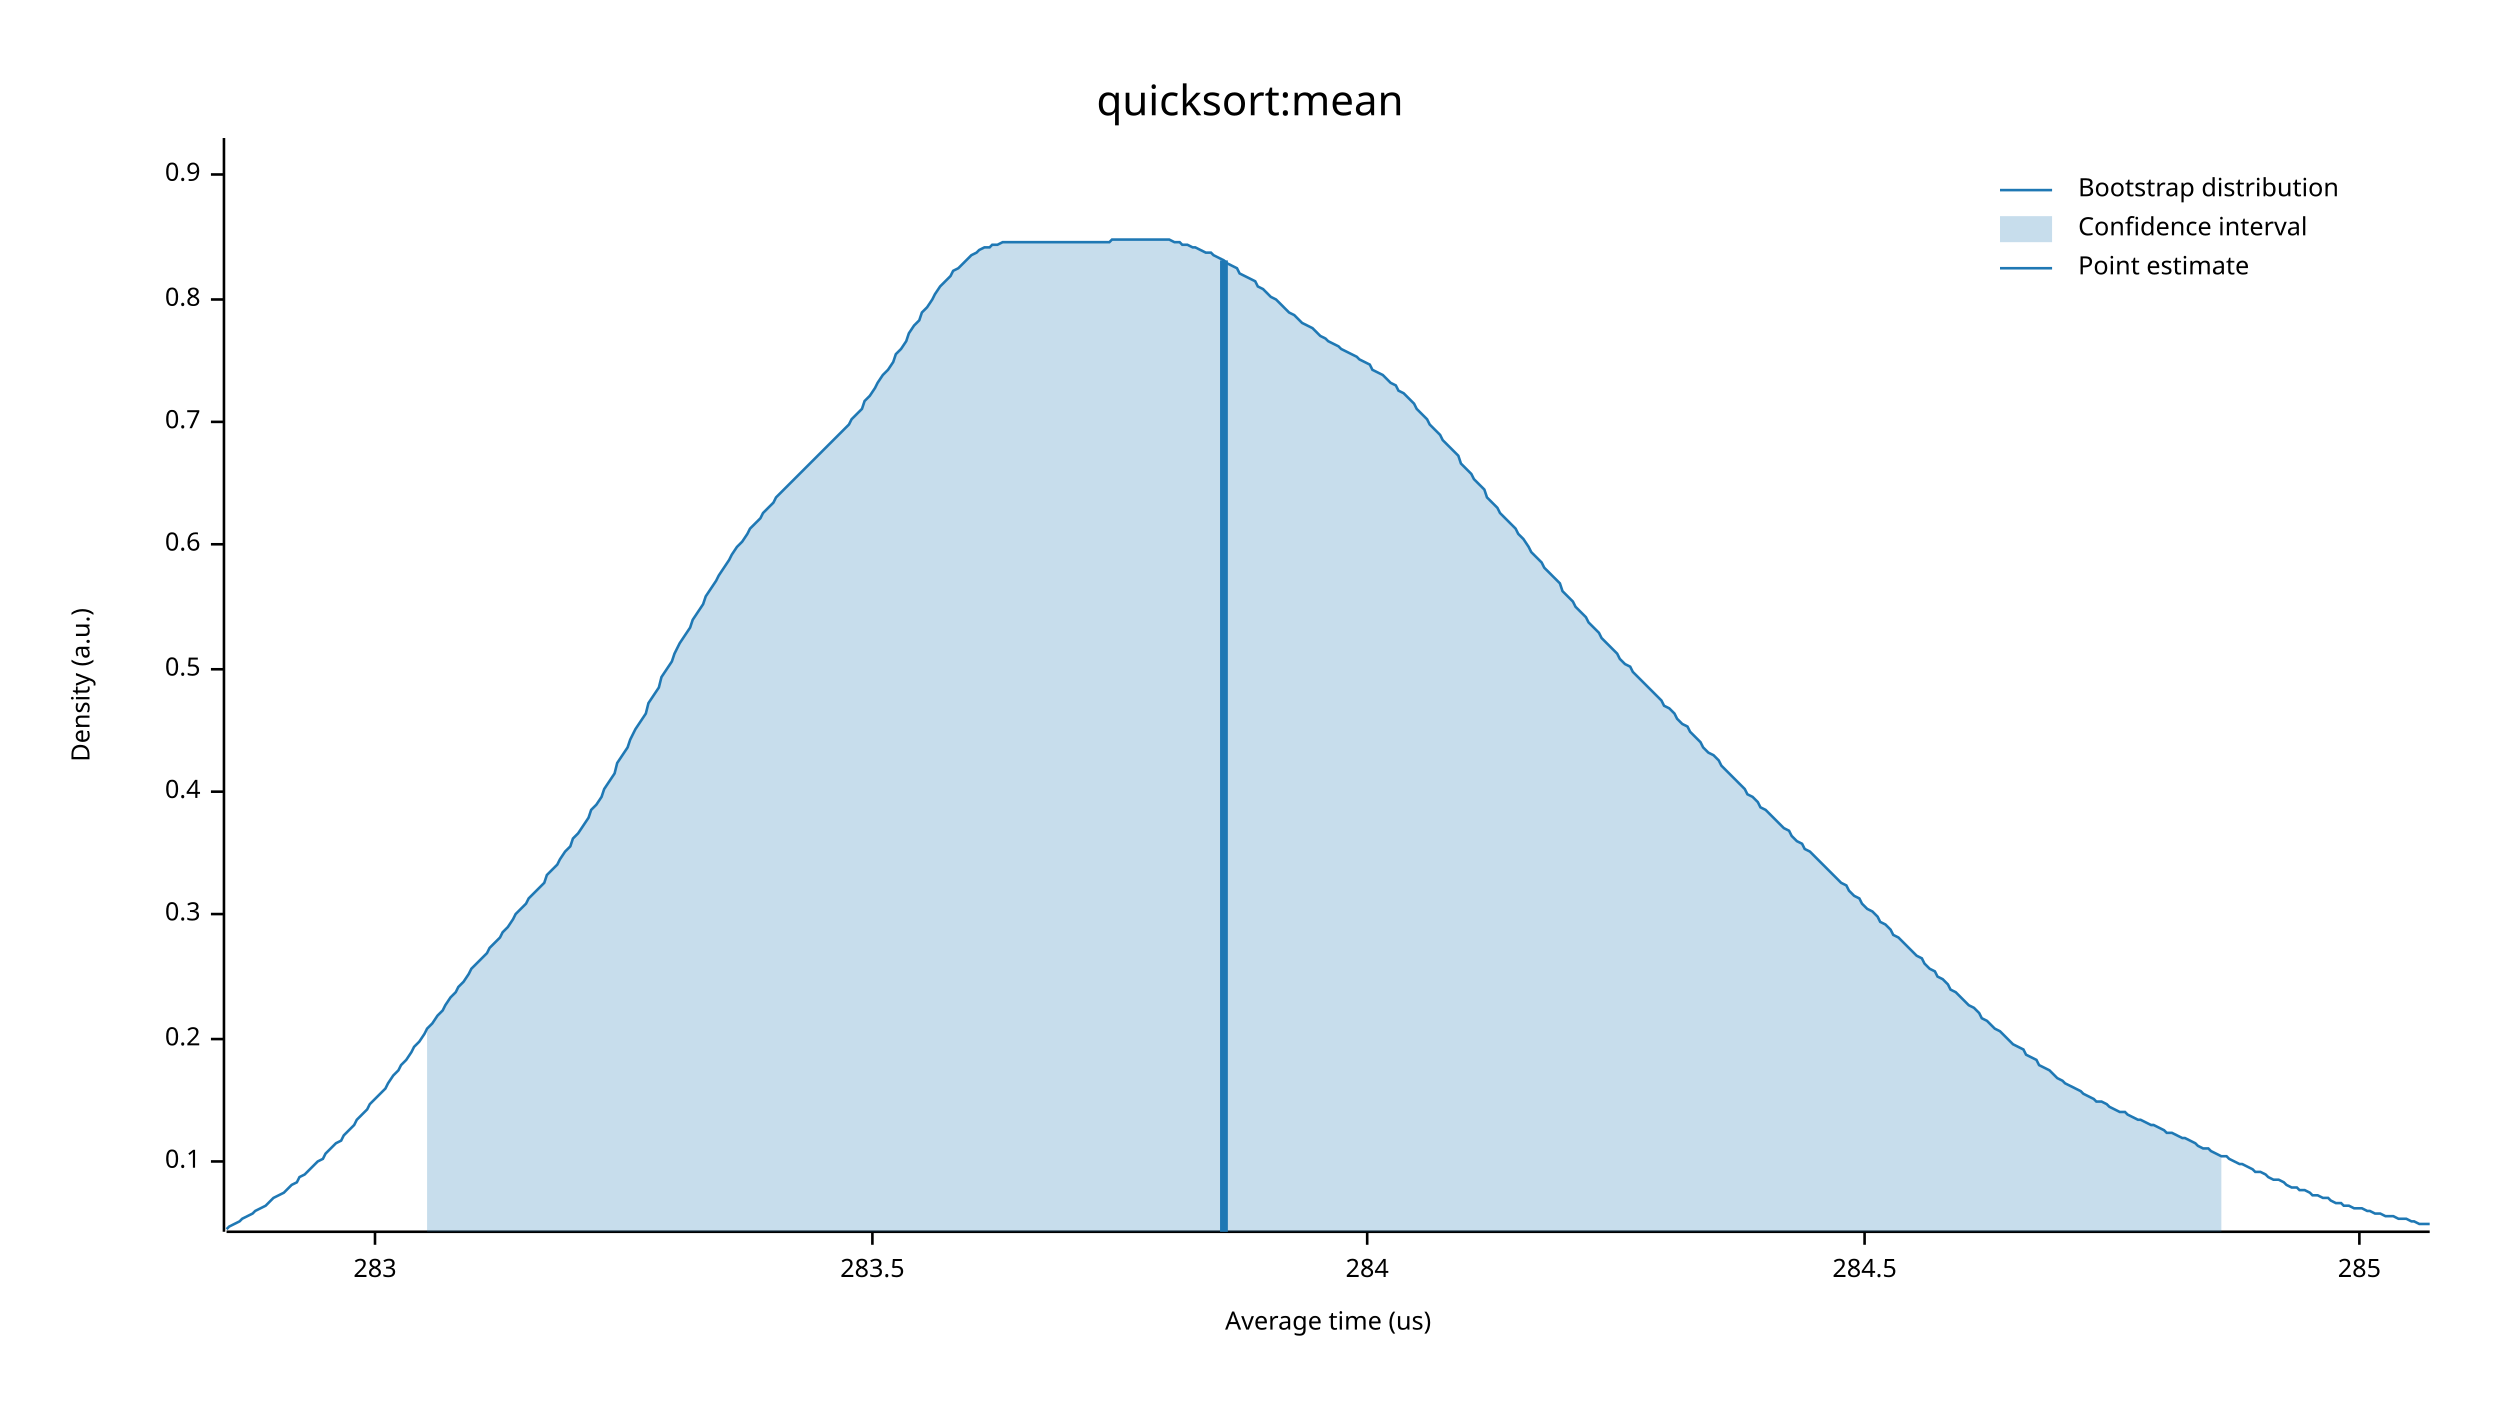
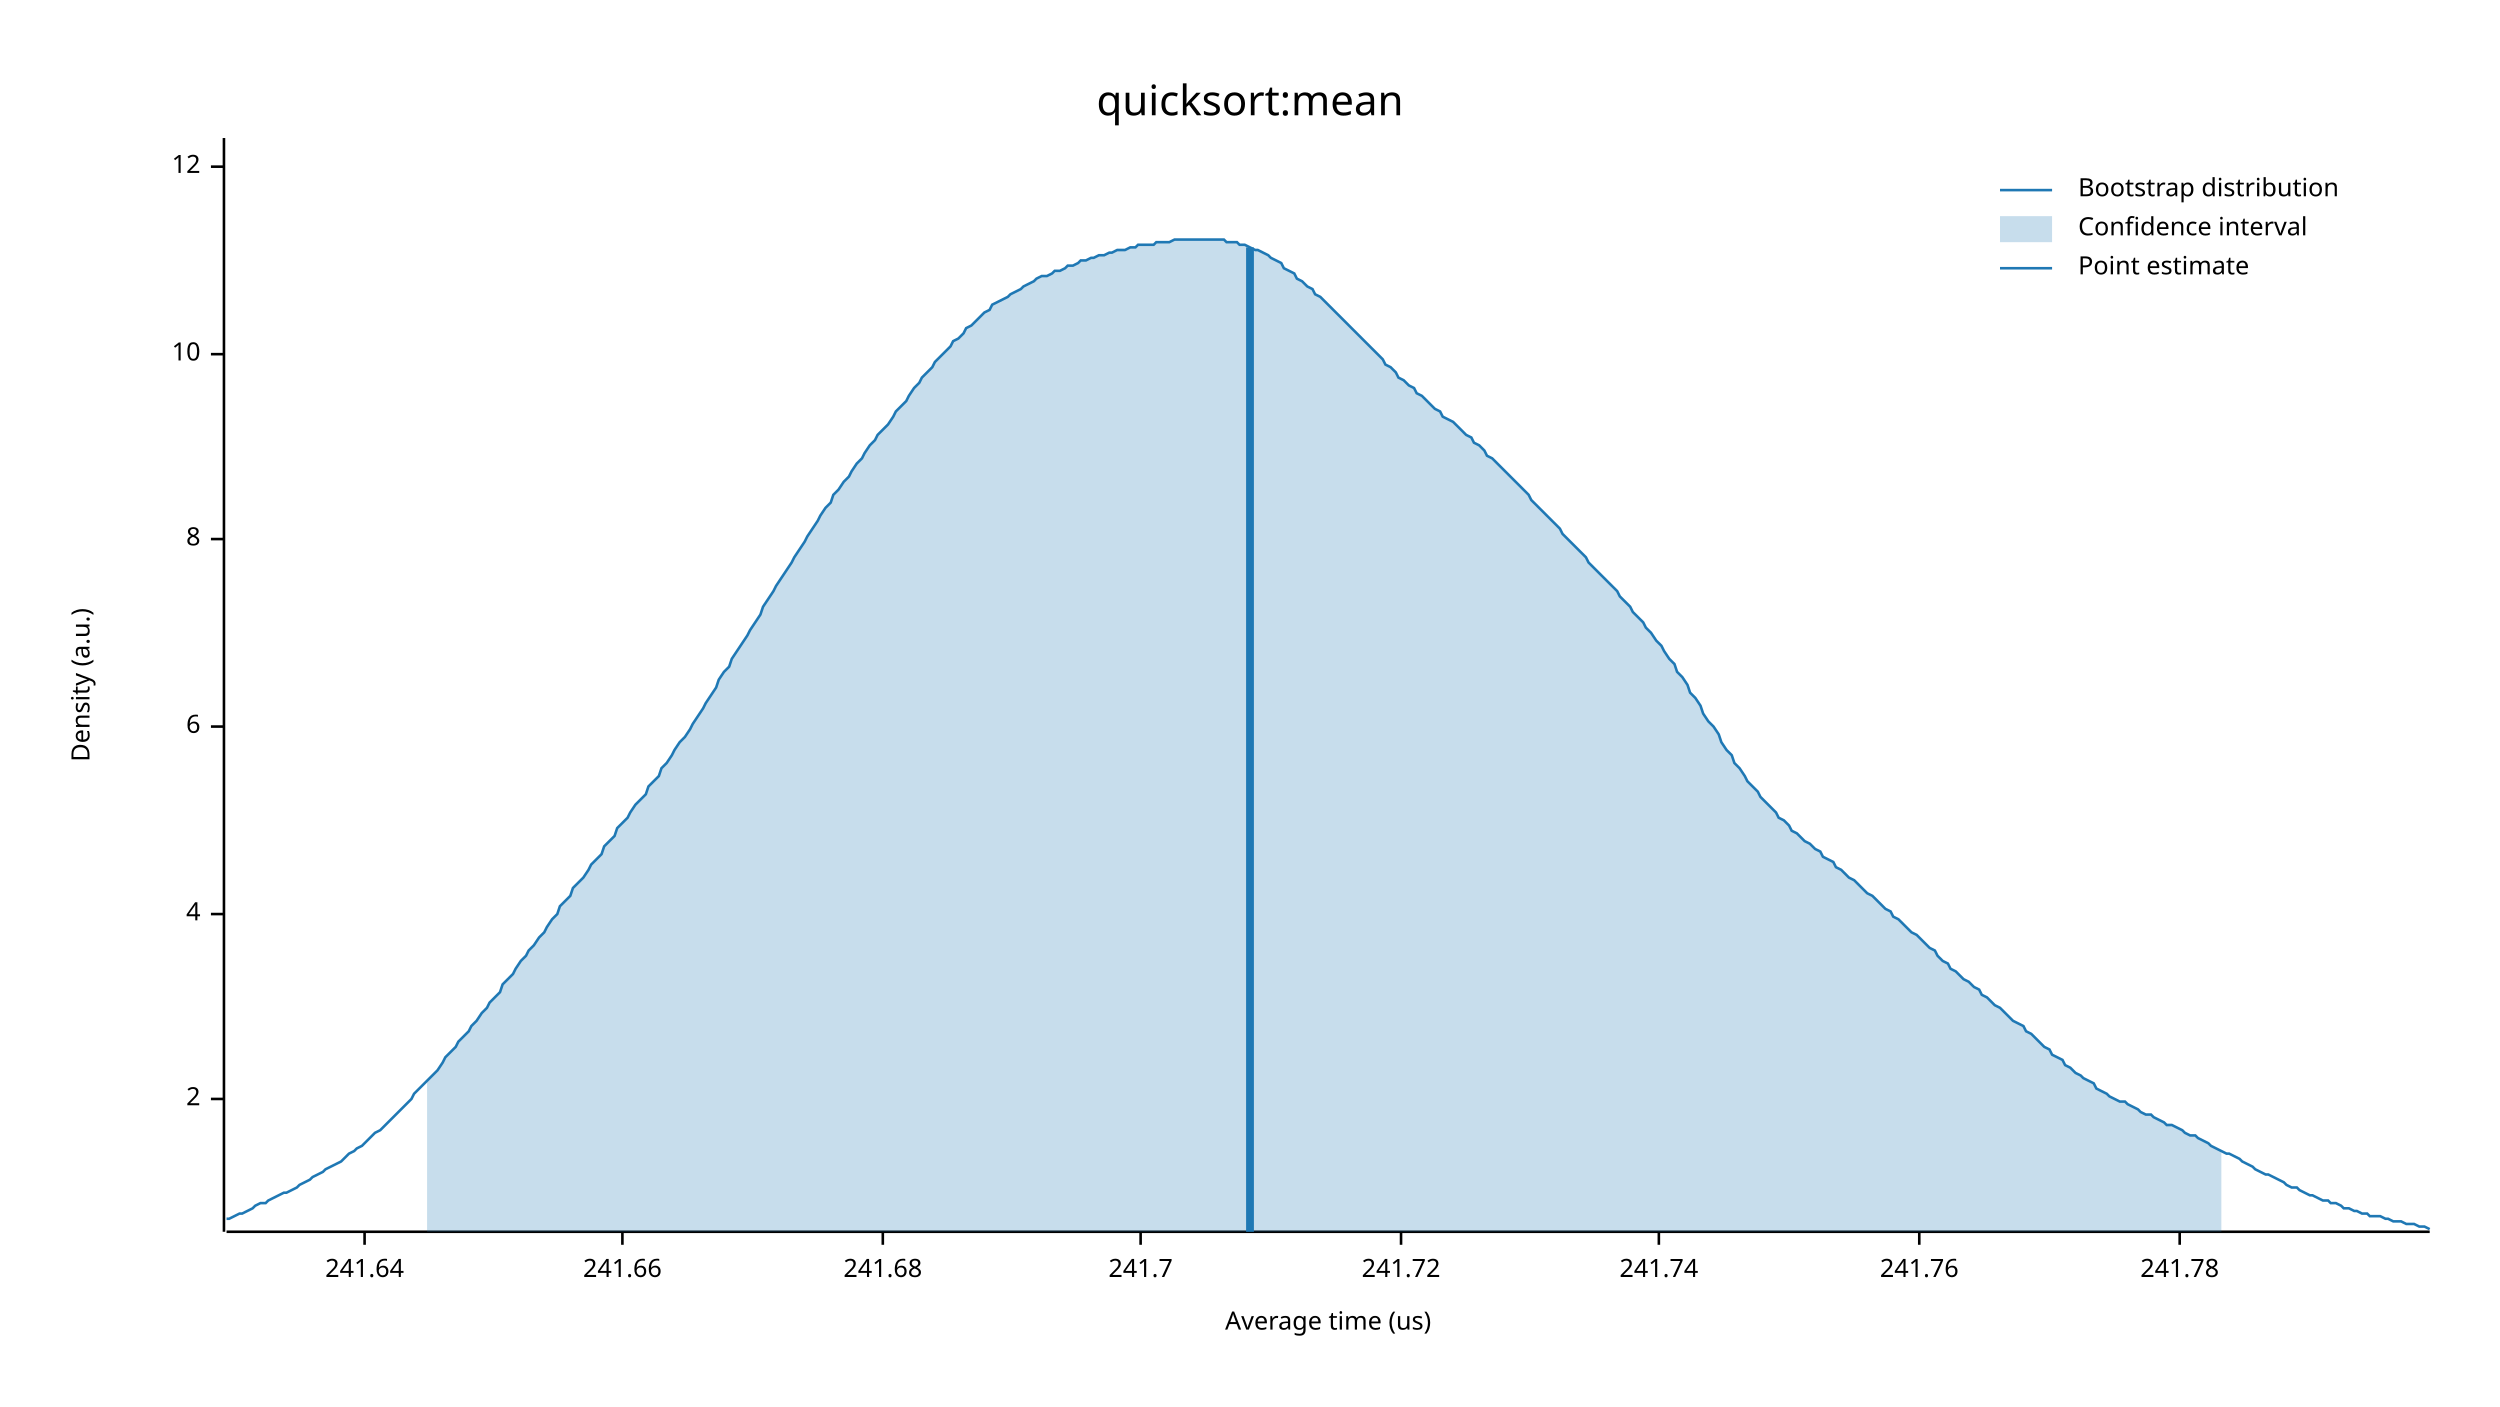
<svg xmlns="http://www.w3.org/2000/svg" width="960" height="540">
  <text x="480" y="32" dy="0.76em" text-anchor="middle" font-family="sans-serif" font-size="16.129" opacity="1" fill="#000000">
quicksort:mean
</text>
  <text x="27" y="263" dy="0.76em" text-anchor="middle" font-family="sans-serif" font-size="9.677" opacity="1" fill="#000000" transform="rotate(270, 27, 263)">
Density (a.u.)
</text>
  <text x="510" y="513" dy="-0.5ex" text-anchor="middle" font-family="sans-serif" font-size="9.677" opacity="1" fill="#000000">
Average time (us)
</text>
  <polyline fill="none" opacity="1" stroke="#000000" stroke-width="1" points="86,53 86,473 " />
-   <text x="77" y="446" dy="0.5ex" text-anchor="end" font-family="sans-serif" font-size="9.677" opacity="1" fill="#000000">
- 0.1
+   <text x="77" y="422" dy="0.5ex" text-anchor="end" font-family="sans-serif" font-size="9.677" opacity="1" fill="#000000">
+ 2
</text>
-   <polyline fill="none" opacity="1" stroke="#000000" stroke-width="1" points="81,446 86,446 " />
-   <text x="77" y="399" dy="0.5ex" text-anchor="end" font-family="sans-serif" font-size="9.677" opacity="1" fill="#000000">
- 0.2
- </text>
-   <polyline fill="none" opacity="1" stroke="#000000" stroke-width="1" points="81,399 86,399 " />
+   <polyline fill="none" opacity="1" stroke="#000000" stroke-width="1" points="81,422 86,422 " />
  <text x="77" y="351" dy="0.5ex" text-anchor="end" font-family="sans-serif" font-size="9.677" opacity="1" fill="#000000">
- 0.3
+ 4
</text>
  <polyline fill="none" opacity="1" stroke="#000000" stroke-width="1" points="81,351 86,351 " />
-   <text x="77" y="304" dy="0.5ex" text-anchor="end" font-family="sans-serif" font-size="9.677" opacity="1" fill="#000000">
- 0.4
+   <text x="77" y="279" dy="0.5ex" text-anchor="end" font-family="sans-serif" font-size="9.677" opacity="1" fill="#000000">
+ 6
</text>
-   <polyline fill="none" opacity="1" stroke="#000000" stroke-width="1" points="81,304 86,304 " />
-   <text x="77" y="257" dy="0.5ex" text-anchor="end" font-family="sans-serif" font-size="9.677" opacity="1" fill="#000000">
- 0.5
+   <polyline fill="none" opacity="1" stroke="#000000" stroke-width="1" points="81,279 86,279 " />
+   <text x="77" y="207" dy="0.5ex" text-anchor="end" font-family="sans-serif" font-size="9.677" opacity="1" fill="#000000">
+ 8
</text>
-   <polyline fill="none" opacity="1" stroke="#000000" stroke-width="1" points="81,257 86,257 " />
-   <text x="77" y="209" dy="0.5ex" text-anchor="end" font-family="sans-serif" font-size="9.677" opacity="1" fill="#000000">
- 0.6
+   <polyline fill="none" opacity="1" stroke="#000000" stroke-width="1" points="81,207 86,207 " />
+   <text x="77" y="136" dy="0.5ex" text-anchor="end" font-family="sans-serif" font-size="9.677" opacity="1" fill="#000000">
+ 10
</text>
-   <polyline fill="none" opacity="1" stroke="#000000" stroke-width="1" points="81,209 86,209 " />
-   <text x="77" y="162" dy="0.5ex" text-anchor="end" font-family="sans-serif" font-size="9.677" opacity="1" fill="#000000">
- 0.7
+   <polyline fill="none" opacity="1" stroke="#000000" stroke-width="1" points="81,136 86,136 " />
+   <text x="77" y="64" dy="0.5ex" text-anchor="end" font-family="sans-serif" font-size="9.677" opacity="1" fill="#000000">
+ 12
</text>
-   <polyline fill="none" opacity="1" stroke="#000000" stroke-width="1" points="81,162 86,162 " />
-   <text x="77" y="115" dy="0.5ex" text-anchor="end" font-family="sans-serif" font-size="9.677" opacity="1" fill="#000000">
- 0.8
+   <polyline fill="none" opacity="1" stroke="#000000" stroke-width="1" points="81,64 86,64 " />
+   <polyline fill="none" opacity="1" stroke="#000000" stroke-width="1" points="87,473 933,473 " />
+   <text x="140" y="483" dy="0.76em" text-anchor="middle" font-family="sans-serif" font-size="9.677" opacity="1" fill="#000000">
+ 241.64
</text>
-   <polyline fill="none" opacity="1" stroke="#000000" stroke-width="1" points="81,115 86,115 " />
-   <text x="77" y="67" dy="0.5ex" text-anchor="end" font-family="sans-serif" font-size="9.677" opacity="1" fill="#000000">
- 0.9
+   <polyline fill="none" opacity="1" stroke="#000000" stroke-width="1" points="140,473 140,478 " />
+   <text x="239" y="483" dy="0.76em" text-anchor="middle" font-family="sans-serif" font-size="9.677" opacity="1" fill="#000000">
+ 241.66
</text>
-   <polyline fill="none" opacity="1" stroke="#000000" stroke-width="1" points="81,67 86,67 " />
-   <polyline fill="none" opacity="1" stroke="#000000" stroke-width="1" points="87,473 933,473 " />
-   <text x="144" y="483" dy="0.76em" text-anchor="middle" font-family="sans-serif" font-size="9.677" opacity="1" fill="#000000">
- 283
+   <polyline fill="none" opacity="1" stroke="#000000" stroke-width="1" points="239,473 239,478 " />
+   <text x="339" y="483" dy="0.76em" text-anchor="middle" font-family="sans-serif" font-size="9.677" opacity="1" fill="#000000">
+ 241.68
</text>
-   <polyline fill="none" opacity="1" stroke="#000000" stroke-width="1" points="144,473 144,478 " />
-   <text x="335" y="483" dy="0.76em" text-anchor="middle" font-family="sans-serif" font-size="9.677" opacity="1" fill="#000000">
- 283.5
+   <polyline fill="none" opacity="1" stroke="#000000" stroke-width="1" points="339,473 339,478 " />
+   <text x="438" y="483" dy="0.76em" text-anchor="middle" font-family="sans-serif" font-size="9.677" opacity="1" fill="#000000">
+ 241.7
</text>
-   <polyline fill="none" opacity="1" stroke="#000000" stroke-width="1" points="335,473 335,478 " />
-   <text x="525" y="483" dy="0.76em" text-anchor="middle" font-family="sans-serif" font-size="9.677" opacity="1" fill="#000000">
- 284
+   <polyline fill="none" opacity="1" stroke="#000000" stroke-width="1" points="438,473 438,478 " />
+   <text x="538" y="483" dy="0.76em" text-anchor="middle" font-family="sans-serif" font-size="9.677" opacity="1" fill="#000000">
+ 241.72
</text>
-   <polyline fill="none" opacity="1" stroke="#000000" stroke-width="1" points="525,473 525,478 " />
-   <text x="716" y="483" dy="0.76em" text-anchor="middle" font-family="sans-serif" font-size="9.677" opacity="1" fill="#000000">
- 284.5
+   <polyline fill="none" opacity="1" stroke="#000000" stroke-width="1" points="538,473 538,478 " />
+   <text x="637" y="483" dy="0.76em" text-anchor="middle" font-family="sans-serif" font-size="9.677" opacity="1" fill="#000000">
+ 241.74
</text>
-   <polyline fill="none" opacity="1" stroke="#000000" stroke-width="1" points="716,473 716,478 " />
-   <text x="906" y="483" dy="0.76em" text-anchor="middle" font-family="sans-serif" font-size="9.677" opacity="1" fill="#000000">
- 285
+   <polyline fill="none" opacity="1" stroke="#000000" stroke-width="1" points="637,473 637,478 " />
+   <text x="737" y="483" dy="0.76em" text-anchor="middle" font-family="sans-serif" font-size="9.677" opacity="1" fill="#000000">
+ 241.76
</text>
-   <polyline fill="none" opacity="1" stroke="#000000" stroke-width="1" points="906,473 906,478 " />
-   <polyline fill="none" opacity="1" stroke="#1F78B4" stroke-width="1" points="87,472 88,471 90,470 92,469 93,468 95,467 97,466 98,465 100,464 102,463 103,462 105,460 107,459 109,458 110,457 112,455 114,454 115,452 117,451 119,449 120,448 122,446 124,445 125,443 127,441 129,439 131,438 132,436 134,434 136,432 137,430 139,428 141,426 142,424 144,422 146,420 148,418 149,416 151,413 153,411 154,409 156,407 158,404 159,402 161,400 163,397 164,395 166,393 168,390 170,388 171,386 173,383 175,381 176,379 178,377 180,374 181,372 183,370 185,368 187,366 188,364 190,362 192,360 193,358 195,356 197,353 198,351 200,349 202,347 203,345 205,343 207,341 209,339 210,336 212,334 214,332 215,330 217,327 219,325 220,322 222,320 224,317 226,314 227,311 229,309 231,306 232,303 234,300 236,297 237,293 239,290 241,287 242,284 244,280 246,277 248,274 249,270 251,267 253,264 254,260 256,257 258,254 259,251 261,247 263,244 265,241 266,238 268,235 270,232 271,229 273,226 275,223 276,221 278,218 280,215 281,213 283,210 285,208 287,205 288,203 290,201 292,199 293,197 295,195 297,193 298,191 300,189 302,187 304,185 305,184 307,182 309,180 310,179 312,177 314,175 315,174 317,172 319,170 320,169 322,167 324,165 326,163 327,161 329,159 331,157 332,154 334,152 336,149 337,147 339,144 341,142 343,139 344,136 346,134 348,131 349,128 351,125 353,123 354,120 356,118 358,115 359,113 361,110 363,108 365,106 366,104 368,103 370,101 371,100 373,98 375,97 376,96 378,95 380,95 381,94 383,94 385,93 387,93 388,93 390,93 392,93 393,93 395,93 397,93 398,93 400,93 402,93 404,93 405,93 407,93 409,93 410,93 412,93 414,93 415,93 417,93 419,93 420,93 422,93 424,93 426,93 427,92 429,92 431,92 432,92 434,92 436,92 437,92 439,92 441,92 443,92 444,92 446,92 448,92 449,92 451,93 453,93 454,94 456,94 458,95 459,95 461,96 463,97 465,97 466,98 468,99 470,100 471,101 473,102 475,103 476,105 478,106 480,107 482,108 483,110 485,111 487,113 488,114 490,115 492,117 493,118 495,120 497,121 498,122 500,124 502,125 504,126 505,127 507,129 509,130 510,131 512,132 514,133 515,134 517,135 519,136 521,137 522,138 524,139 526,140 527,142 529,143 531,144 532,145 534,147 536,148 537,150 539,151 541,153 543,155 544,157 546,159 548,161 549,163 551,165 553,167 554,169 556,171 558,173 560,175 561,178 563,180 565,182 566,184 568,186 570,188 571,191 573,193 575,195 576,197 578,199 580,201 582,203 583,205 585,207 587,210 588,212 590,214 592,216 593,218 595,220 597,222 599,224 600,227 602,229 604,231 605,233 607,235 609,237 610,239 612,241 614,243 615,245 617,247 619,249 621,251 622,253 624,255 626,256 627,258 629,260 631,262 632,263 634,265 636,267 638,269 639,271 641,272 643,274 644,276 646,278 648,279 649,281 651,283 653,285 654,287 656,289 658,290 660,292 661,294 663,296 665,298 666,299 668,301 670,303 671,305 673,306 675,308 676,310 678,311 680,313 682,315 683,316 685,318 687,319 688,321 690,323 692,324 693,326 695,327 697,329 699,331 700,332 702,334 704,336 705,337 707,339 709,340 710,342 712,344 714,345 715,347 717,349 719,350 721,352 722,354 724,355 726,357 727,359 729,360 731,362 732,363 734,365 736,367 738,368 739,370 741,372 743,373 744,375 746,376 748,378 749,380 751,381 753,383 754,384 756,386 758,387 760,389 761,391 763,392 765,394 766,395 768,396 770,398 771,399 773,401 775,402 777,403 778,405 780,406 782,407 783,409 785,410 787,411 788,412 790,414 792,415 793,416 795,417 797,418 799,419 800,420 802,421 804,422 805,423 807,423 809,424 810,425 812,426 814,427 816,427 817,428 819,429 821,430 822,430 824,431 826,432 827,432 829,433 831,434 832,435 834,435 836,436 838,437 839,437 841,438 843,439 844,440 846,441 848,441 849,442 851,443 853,444 855,444 856,445 858,446 860,447 861,447 863,448 865,449 866,450 868,450 870,451 871,452 873,453 875,453 877,454 878,455 880,456 882,456 883,457 885,457 887,458 888,459 890,459 892,460 894,460 895,461 897,462 899,462 900,463 902,463 904,464 905,464 907,464 909,465 910,465 912,466 914,466 916,467 917,467 919,467 921,468 922,468 924,468 926,469 927,469 929,470 931,470 933,470 " />
-   <polygon opacity="0.25" fill="#1F78B4" points="164,395 166,393 168,390 170,388 171,386 173,383 175,381 176,379 178,377 180,374 181,372 183,370 185,368 187,366 188,364 190,362 192,360 193,358 195,356 197,353 198,351 200,349 202,347 203,345 205,343 207,341 209,339 210,336 212,334 214,332 215,330 217,327 219,325 220,322 222,320 224,317 226,314 227,311 229,309 231,306 232,303 234,300 236,297 237,293 239,290 241,287 242,284 244,280 246,277 248,274 249,270 251,267 253,264 254,260 256,257 258,254 259,251 261,247 263,244 265,241 266,238 268,235 270,232 271,229 273,226 275,223 276,221 278,218 280,215 281,213 283,210 285,208 287,205 288,203 290,201 292,199 293,197 295,195 297,193 298,191 300,189 302,187 304,185 305,184 307,182 309,180 310,179 312,177 314,175 315,174 317,172 319,170 320,169 322,167 324,165 326,163 327,161 329,159 331,157 332,154 334,152 336,149 337,147 339,144 341,142 343,139 344,136 346,134 348,131 349,128 351,125 353,123 354,120 356,118 358,115 359,113 361,110 363,108 365,106 366,104 368,103 370,101 371,100 373,98 375,97 376,96 378,95 380,95 381,94 383,94 385,93 387,93 388,93 390,93 392,93 393,93 395,93 397,93 398,93 400,93 402,93 404,93 405,93 407,93 409,93 410,93 412,93 414,93 415,93 417,93 419,93 420,93 422,93 424,93 426,93 427,92 429,92 431,92 432,92 434,92 436,92 437,92 439,92 441,92 443,92 444,92 446,92 448,92 449,92 451,93 453,93 454,94 456,94 458,95 459,95 461,96 463,97 465,97 466,98 468,99 470,100 471,101 473,102 475,103 476,105 478,106 480,107 482,108 483,110 485,111 487,113 488,114 490,115 492,117 493,118 495,120 497,121 498,122 500,124 502,125 504,126 505,127 507,129 509,130 510,131 512,132 514,133 515,134 517,135 519,136 521,137 522,138 524,139 526,140 527,142 529,143 531,144 532,145 534,147 536,148 537,150 539,151 541,153 543,155 544,157 546,159 548,161 549,163 551,165 553,167 554,169 556,171 558,173 560,175 561,178 563,180 565,182 566,184 568,186 570,188 571,191 573,193 575,195 576,197 578,199 580,201 582,203 583,205 585,207 587,210 588,212 590,214 592,216 593,218 595,220 597,222 599,224 600,227 602,229 604,231 605,233 607,235 609,237 610,239 612,241 614,243 615,245 617,247 619,249 621,251 622,253 624,255 626,256 627,258 629,260 631,262 632,263 634,265 636,267 638,269 639,271 641,272 643,274 644,276 646,278 648,279 649,281 651,283 653,285 654,287 656,289 658,290 660,292 661,294 663,296 665,298 666,299 668,301 670,303 671,305 673,306 675,308 676,310 678,311 680,313 682,315 683,316 685,318 687,319 688,321 690,323 692,324 693,326 695,327 697,329 699,331 700,332 702,334 704,336 705,337 707,339 709,340 710,342 712,344 714,345 715,347 717,349 719,350 721,352 722,354 724,355 726,357 727,359 729,360 731,362 732,363 734,365 736,367 738,368 739,370 741,372 743,373 744,375 746,376 748,378 749,380 751,381 753,383 754,384 756,386 758,387 760,389 761,391 763,392 765,394 766,395 768,396 770,398 771,399 773,401 775,402 777,403 778,405 780,406 782,407 783,409 785,410 787,411 788,412 790,414 792,415 793,416 795,417 797,418 799,419 800,420 802,421 804,422 805,423 807,423 809,424 810,425 812,426 814,427 816,427 817,428 819,429 821,430 822,430 824,431 826,432 827,432 829,433 831,434 832,435 834,435 836,436 838,437 839,437 841,438 843,439 844,440 846,441 848,441 849,442 851,443 853,444 853,473 164,473 " />
-   <polyline fill="none" opacity="1" stroke="#1F78B4" stroke-width="3" points="470,473 470,100 " />
+   <polyline fill="none" opacity="1" stroke="#000000" stroke-width="1" points="737,473 737,478 " />
+   <text x="837" y="483" dy="0.76em" text-anchor="middle" font-family="sans-serif" font-size="9.677" opacity="1" fill="#000000">
+ 241.78
+ </text>
+   <polyline fill="none" opacity="1" stroke="#000000" stroke-width="1" points="837,473 837,478 " />
+   <polyline fill="none" opacity="1" stroke="#1F78B4" stroke-width="1" points="87,468 88,468 90,467 92,466 93,466 95,465 97,464 98,463 100,462 102,462 103,461 105,460 107,459 109,458 110,458 112,457 114,456 115,455 117,454 119,453 120,452 122,451 124,450 125,449 127,448 129,447 131,446 132,445 134,443 136,442 137,441 139,440 141,438 142,437 144,435 146,434 148,432 149,431 151,429 153,427 154,426 156,424 158,422 159,420 161,418 163,416 164,415 166,413 168,411 170,408 171,406 173,404 175,402 176,400 178,398 180,396 181,394 183,392 185,389 187,387 188,385 190,383 192,381 193,378 195,376 197,374 198,372 200,369 202,367 203,365 205,363 207,360 209,358 210,356 212,353 214,351 215,348 217,346 219,344 220,341 222,339 224,337 226,334 227,332 229,330 231,328 232,325 234,323 236,321 237,318 239,316 241,314 242,312 244,309 246,307 248,305 249,302 251,300 253,298 254,295 256,293 258,290 259,288 261,285 263,283 265,280 266,278 268,275 270,272 271,270 273,267 275,264 276,261 278,258 280,256 281,253 283,250 285,247 287,244 288,242 290,239 292,236 293,233 295,230 297,227 298,225 300,222 302,219 304,216 305,214 307,211 309,208 310,206 312,203 314,200 315,198 317,195 319,193 320,190 322,188 324,185 326,183 327,181 329,178 331,176 332,174 334,171 336,169 337,167 339,165 341,163 343,160 344,158 346,156 348,154 349,152 351,149 353,147 354,145 356,143 358,141 359,139 361,137 363,135 365,133 366,131 368,130 370,128 371,126 373,125 375,123 376,122 378,120 380,119 381,117 383,116 385,115 387,114 388,113 390,112 392,111 393,110 395,109 397,108 398,107 400,106 402,106 404,105 405,104 407,104 409,103 410,102 412,102 414,101 415,100 417,100 419,99 420,99 422,98 424,98 426,97 427,97 429,96 431,96 432,96 434,95 436,95 437,94 439,94 441,94 443,94 444,93 446,93 448,93 449,93 451,92 453,92 454,92 456,92 458,92 459,92 461,92 463,92 465,92 466,92 468,92 470,92 471,93 473,93 475,93 476,94 478,94 480,95 482,96 483,96 485,97 487,98 488,99 490,100 492,101 493,103 495,104 497,105 498,107 500,108 502,110 504,111 505,113 507,114 509,116 510,117 512,119 514,121 515,122 517,124 519,126 521,128 522,129 524,131 526,133 527,134 529,136 531,138 532,140 534,141 536,143 537,145 539,146 541,148 543,149 544,151 546,152 548,154 549,155 551,157 553,158 554,160 556,161 558,162 560,164 561,165 563,167 565,168 566,170 568,171 570,173 571,175 573,176 575,178 576,179 578,181 580,183 582,185 583,186 585,188 587,190 588,192 590,194 592,196 593,197 595,199 597,201 599,203 600,205 602,207 604,209 605,210 607,212 609,214 610,216 612,218 614,220 615,221 617,223 619,225 621,227 622,229 624,231 626,233 627,235 629,237 631,239 632,241 634,243 636,246 638,248 639,250 641,253 643,255 644,258 646,260 648,263 649,266 651,268 653,271 654,274 656,277 658,279 660,282 661,285 663,288 665,290 666,293 668,295 670,298 671,300 673,302 675,304 676,306 678,308 680,310 682,312 683,314 685,315 687,317 688,319 690,320 692,322 693,323 695,324 697,326 699,327 700,329 702,330 704,331 705,333 707,334 709,336 710,337 712,338 714,340 715,341 717,343 719,344 721,346 722,347 724,349 726,350 727,352 729,353 731,355 732,356 734,358 736,359 738,361 739,362 741,364 743,365 744,367 746,369 748,370 749,372 751,373 753,375 754,376 756,377 758,379 760,380 761,382 763,383 765,385 766,386 768,387 770,389 771,390 773,392 775,393 777,394 778,396 780,397 782,399 783,400 785,402 787,403 788,405 790,406 792,407 793,409 795,410 797,412 799,413 800,414 802,415 804,416 805,418 807,419 809,420 810,421 812,422 814,423 816,423 817,424 819,425 821,426 822,427 824,428 826,428 827,429 829,430 831,431 832,432 834,432 836,433 838,434 839,435 841,436 843,436 844,437 846,438 848,439 849,440 851,441 853,442 855,443 856,443 858,444 860,445 861,446 863,447 865,448 866,449 868,450 870,451 871,451 873,452 875,453 877,454 878,455 880,456 882,456 883,457 885,458 887,459 888,459 890,460 892,461 894,461 895,462 897,462 899,463 900,464 902,464 904,465 905,465 907,466 909,466 910,467 912,467 914,467 916,468 917,468 919,469 921,469 922,469 924,470 926,470 927,470 929,471 931,471 933,472 " />
+   <polygon opacity="0.25" fill="#1F78B4" points="164,415 166,413 168,411 170,408 171,406 173,404 175,402 176,400 178,398 180,396 181,394 183,392 185,389 187,387 188,385 190,383 192,381 193,378 195,376 197,374 198,372 200,369 202,367 203,365 205,363 207,360 209,358 210,356 212,353 214,351 215,348 217,346 219,344 220,341 222,339 224,337 226,334 227,332 229,330 231,328 232,325 234,323 236,321 237,318 239,316 241,314 242,312 244,309 246,307 248,305 249,302 251,300 253,298 254,295 256,293 258,290 259,288 261,285 263,283 265,280 266,278 268,275 270,272 271,270 273,267 275,264 276,261 278,258 280,256 281,253 283,250 285,247 287,244 288,242 290,239 292,236 293,233 295,230 297,227 298,225 300,222 302,219 304,216 305,214 307,211 309,208 310,206 312,203 314,200 315,198 317,195 319,193 320,190 322,188 324,185 326,183 327,181 329,178 331,176 332,174 334,171 336,169 337,167 339,165 341,163 343,160 344,158 346,156 348,154 349,152 351,149 353,147 354,145 356,143 358,141 359,139 361,137 363,135 365,133 366,131 368,130 370,128 371,126 373,125 375,123 376,122 378,120 380,119 381,117 383,116 385,115 387,114 388,113 390,112 392,111 393,110 395,109 397,108 398,107 400,106 402,106 404,105 405,104 407,104 409,103 410,102 412,102 414,101 415,100 417,100 419,99 420,99 422,98 424,98 426,97 427,97 429,96 431,96 432,96 434,95 436,95 437,94 439,94 441,94 443,94 444,93 446,93 448,93 449,93 451,92 453,92 454,92 456,92 458,92 459,92 461,92 463,92 465,92 466,92 468,92 470,92 471,93 473,93 475,93 476,94 478,94 480,95 482,96 483,96 485,97 487,98 488,99 490,100 492,101 493,103 495,104 497,105 498,107 500,108 502,110 504,111 505,113 507,114 509,116 510,117 512,119 514,121 515,122 517,124 519,126 521,128 522,129 524,131 526,133 527,134 529,136 531,138 532,140 534,141 536,143 537,145 539,146 541,148 543,149 544,151 546,152 548,154 549,155 551,157 553,158 554,160 556,161 558,162 560,164 561,165 563,167 565,168 566,170 568,171 570,173 571,175 573,176 575,178 576,179 578,181 580,183 582,185 583,186 585,188 587,190 588,192 590,194 592,196 593,197 595,199 597,201 599,203 600,205 602,207 604,209 605,210 607,212 609,214 610,216 612,218 614,220 615,221 617,223 619,225 621,227 622,229 624,231 626,233 627,235 629,237 631,239 632,241 634,243 636,246 638,248 639,250 641,253 643,255 644,258 646,260 648,263 649,266 651,268 653,271 654,274 656,277 658,279 660,282 661,285 663,288 665,290 666,293 668,295 670,298 671,300 673,302 675,304 676,306 678,308 680,310 682,312 683,314 685,315 687,317 688,319 690,320 692,322 693,323 695,324 697,326 699,327 700,329 702,330 704,331 705,333 707,334 709,336 710,337 712,338 714,340 715,341 717,343 719,344 721,346 722,347 724,349 726,350 727,352 729,353 731,355 732,356 734,358 736,359 738,361 739,362 741,364 743,365 744,367 746,369 748,370 749,372 751,373 753,375 754,376 756,377 758,379 760,380 761,382 763,383 765,385 766,386 768,387 770,389 771,390 773,392 775,393 777,394 778,396 780,397 782,399 783,400 785,402 787,403 788,405 790,406 792,407 793,409 795,410 797,412 799,413 800,414 802,415 804,416 805,418 807,419 809,420 810,421 812,422 814,423 816,423 817,424 819,425 821,426 822,427 824,428 826,428 827,429 829,430 831,431 832,432 834,432 836,433 838,434 839,435 841,436 843,436 844,437 846,438 848,439 849,440 851,441 853,442 853,473 164,473 " />
+   <polyline fill="none" opacity="1" stroke="#1F78B4" stroke-width="3" points="480,473 480,95 " />
  <text x="798" y="68" dy="0.76em" text-anchor="start" font-family="sans-serif" font-size="9.677" opacity="1" fill="#000000">
Bootstrap distribution
</text>
  <text x="798" y="83" dy="0.76em" text-anchor="start" font-family="sans-serif" font-size="9.677" opacity="1" fill="#000000">
Confidence interval
</text>
  <text x="798" y="98" dy="0.76em" text-anchor="start" font-family="sans-serif" font-size="9.677" opacity="1" fill="#000000">
Point estimate
</text>
  <polyline fill="none" opacity="1" stroke="#1F78B4" stroke-width="1" points="768,73 788,73 " />
  <rect x="768" y="83" width="20" height="10" opacity="0.25" fill="#1F78B4" stroke="none" />
  <polyline fill="none" opacity="1" stroke="#1F78B4" stroke-width="1" points="768,103 788,103 " />
</svg>
